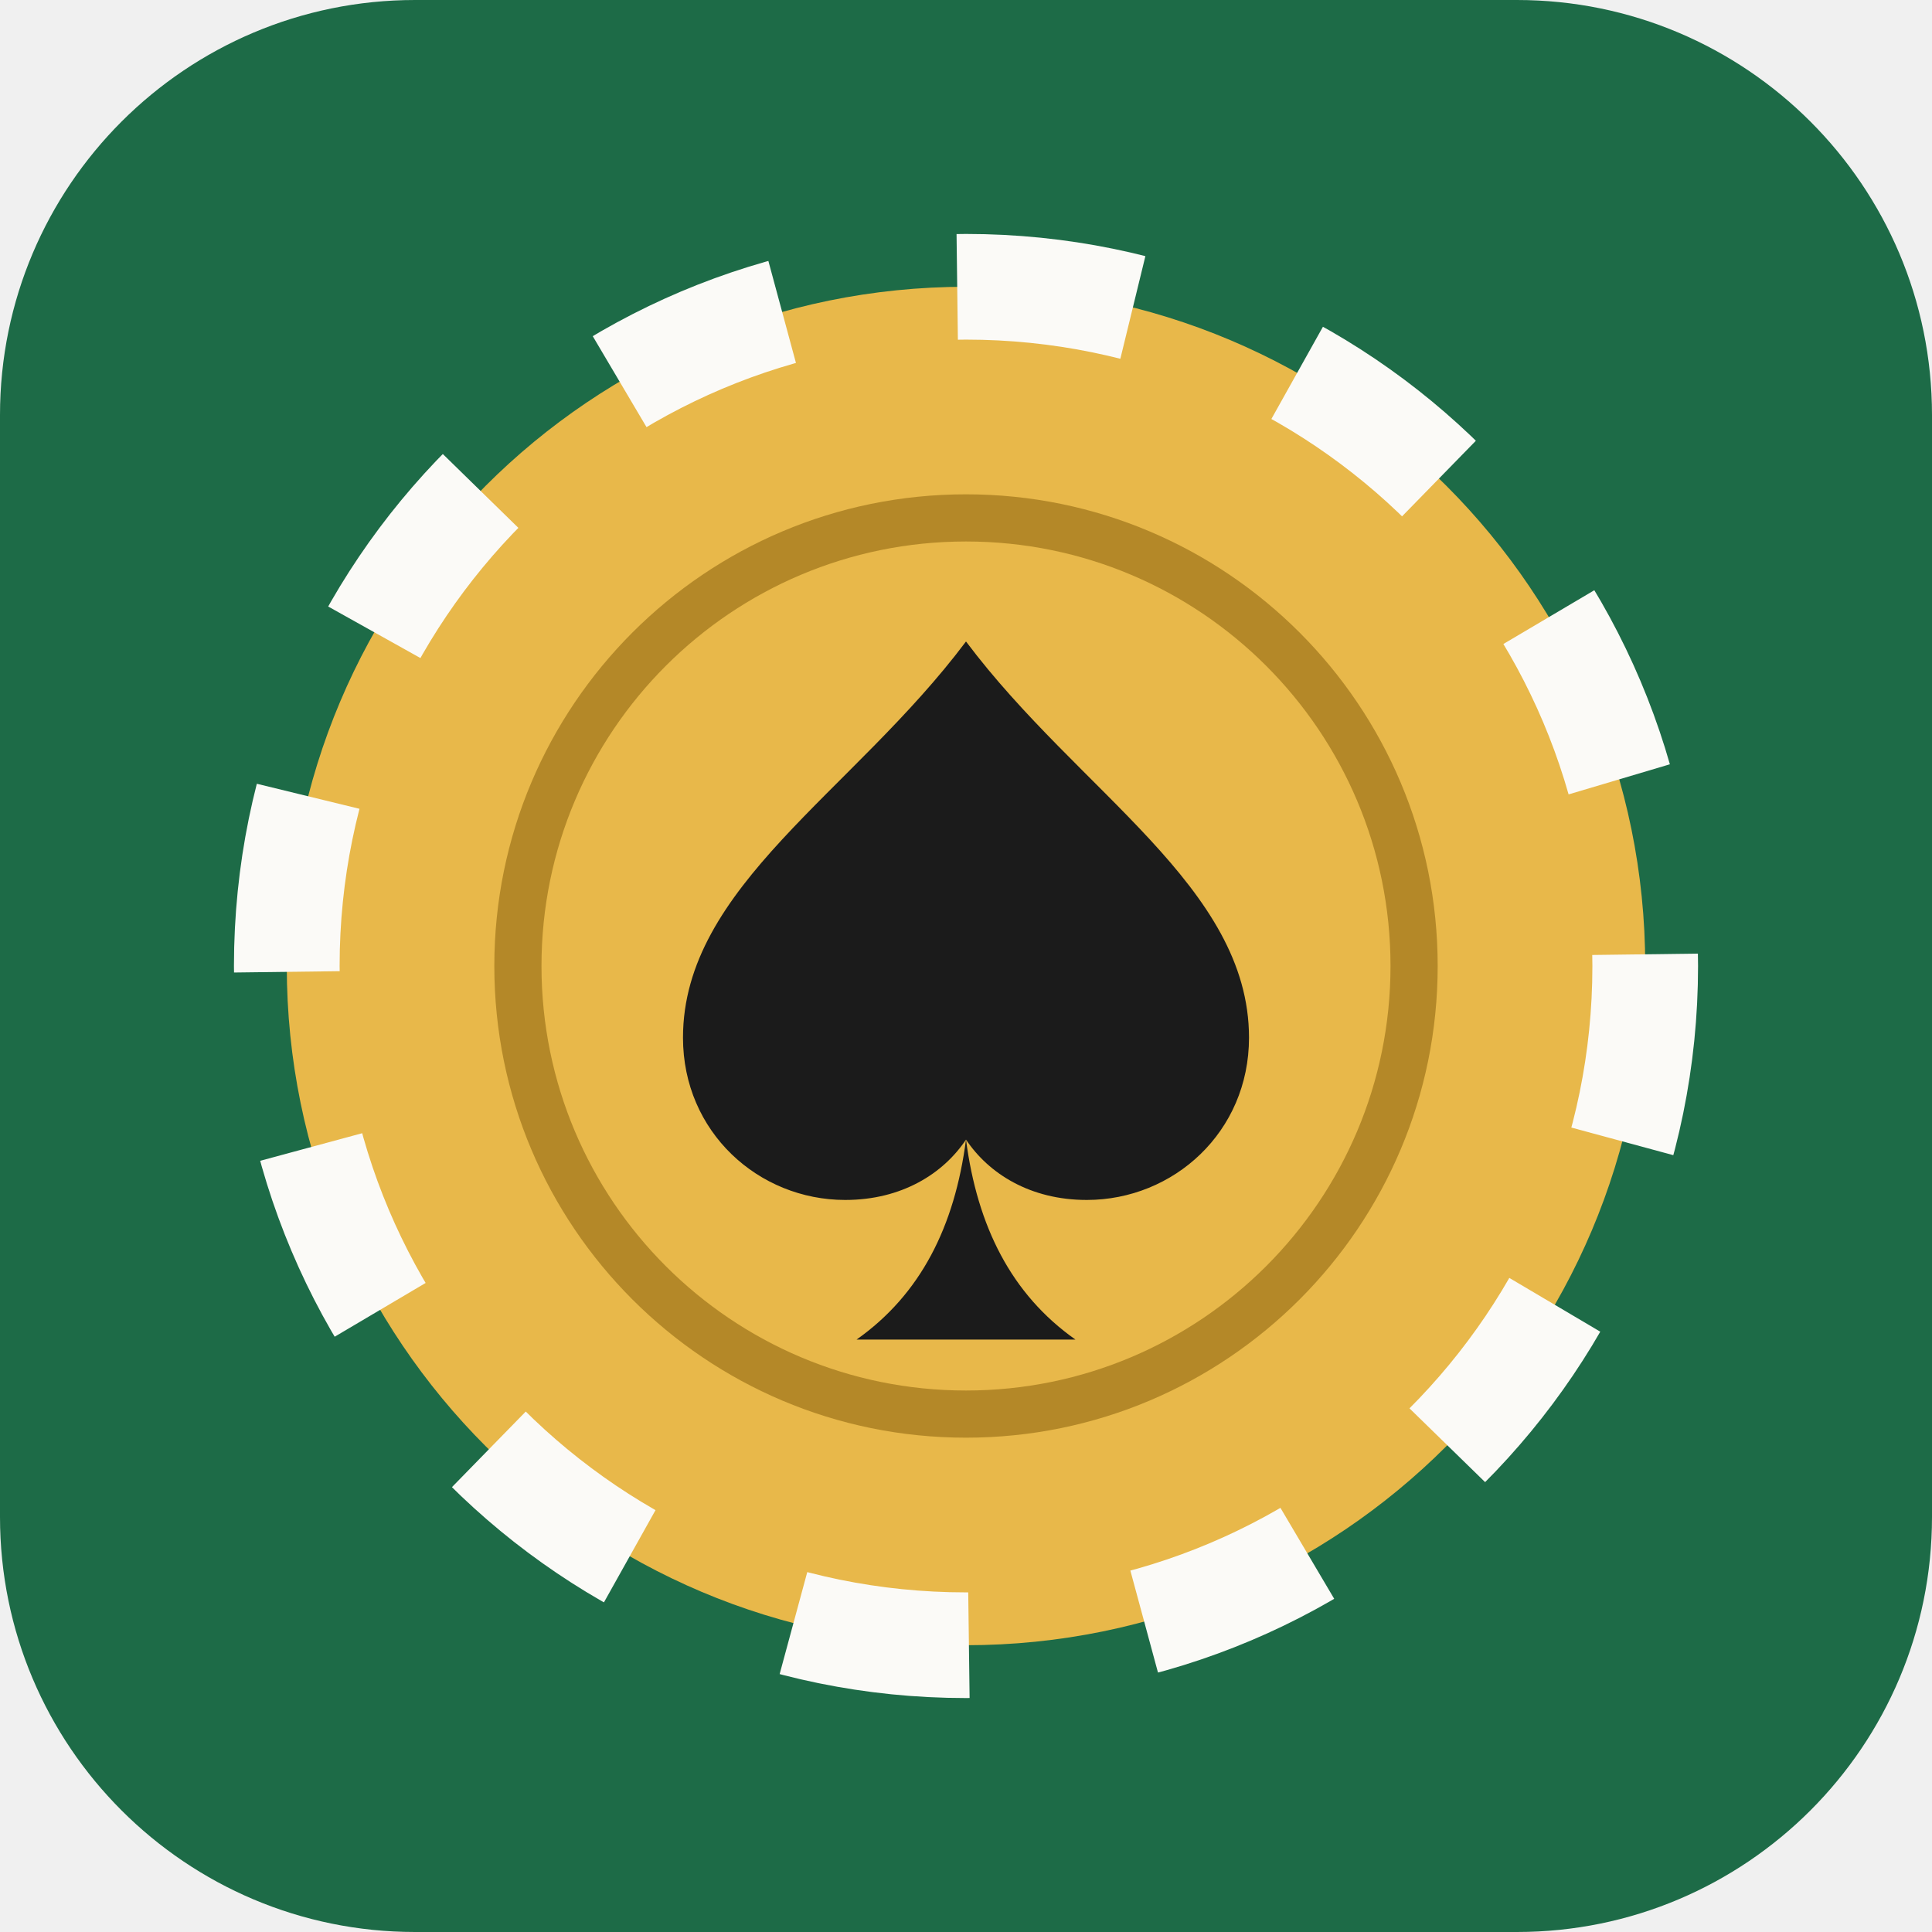
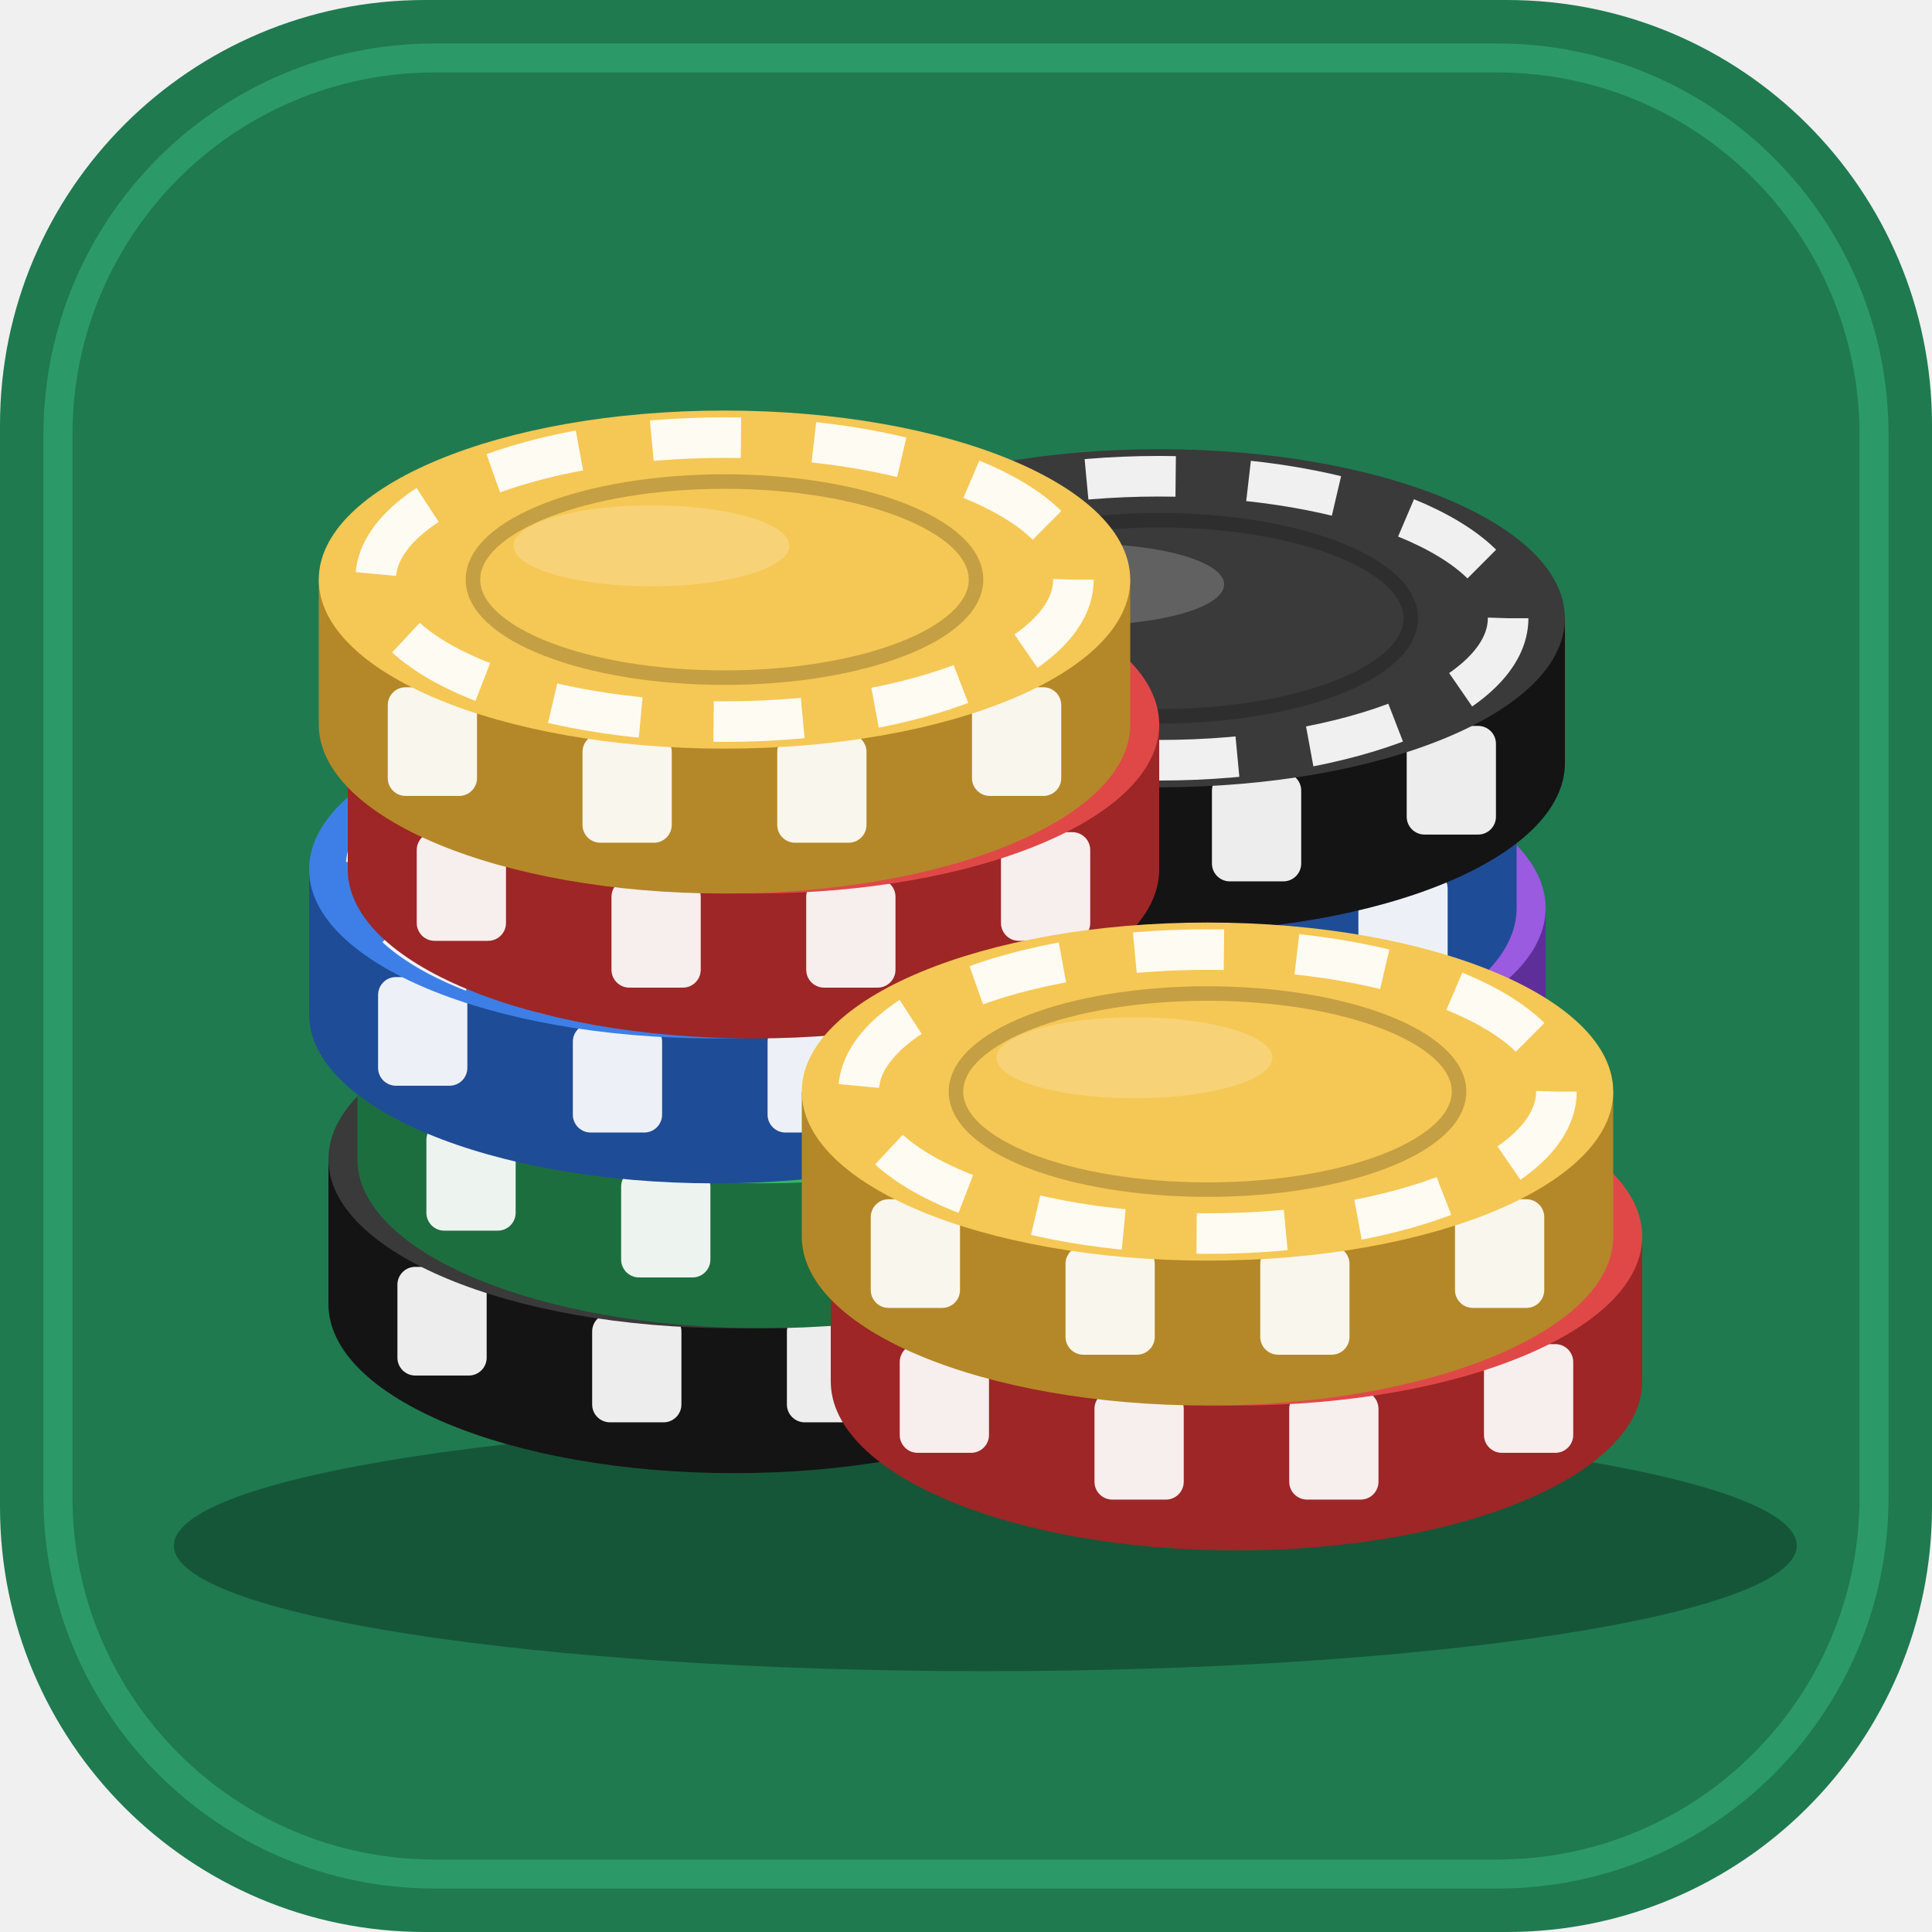
- <svg xmlns="http://www.w3.org/2000/svg" viewBox="0 0 1024 1024">
-   <rect width="1024" height="1024" rx="220" fill="#1d6b47" />
-   <circle cx="512" cy="512" r="360" fill="#e8b84a" />
-   <circle cx="512" cy="512" r="360" fill="none" stroke="#fbfaf7" stroke-width="56" stroke-dasharray="94 94" />
-   <circle cx="512" cy="512" r="250" fill="#b48828" />
-   <circle cx="512" cy="512" r="225" fill="#e8b84a" />
-   <path d="M512 340c-60 80-150 130-150 210 0 50 40 86 86 86 30 0 52-14 64-32-6 46-24 82-58 106h116c-34-24-52-60-58-106 12 18 34 32 64 32 46 0 86-36 86-86 0-80-90-130-150-210z" fill="#1b1b1b" />
+ <svg xmlns="http://www.w3.org/2000/svg" viewBox="0 0 200 200">
+   <rect width="200" height="200" rx="44" fill="#1f7a50" />
+   <rect x="6" y="6" width="188" height="188" rx="39" fill="none" stroke="#2c9a68" stroke-width="3" />
+   <ellipse cx="102" cy="160" rx="84" ry="13" fill="#000" opacity="0.3" />
+   <g>
+     <path d="M76,94 v15 a42,17.5 0 0 0 84,0 v-15 Z" fill="#5e2f99" />
+     <rect x="83.14" y="105.145" width="9.24" height="11.25" rx="1.848" fill="#fff" opacity="0.92" />
+     <rect x="103.3" y="109.989" width="9.24" height="11.25" rx="1.848" fill="#fff" opacity="0.92" />
+     <rect x="123.46" y="109.989" width="9.24" height="11.25" rx="1.848" fill="#fff" opacity="0.92" />
+     <rect x="143.62" y="105.145" width="9.24" height="11.25" rx="1.848" fill="#fff" opacity="0.92" />
+     <ellipse cx="118" cy="94" rx="42" ry="17.5" fill="#9a5be0" />
+     <ellipse cx="118" cy="94" rx="36.12" ry="14.7" fill="none" stroke="#fff" stroke-width="4.2" stroke-dasharray="9.24 7.56" opacity="0.92" />
+     <ellipse cx="118" cy="94" rx="26.04" ry="10.15" fill="#9a5be0" stroke="rgba(0,0,0,0.2)" stroke-width="1.5" />
+     <ellipse cx="110.44" cy="90.5" rx="14.28" ry="4.2" fill="#fff" opacity="0.2" />
+   </g>
+   <g>
+     <path d="M73,79 v15 a42,17.5 0 0 0 84,0 v-15 Z" fill="#1f4c96" />
+     <rect x="80.14" y="90.145" width="9.24" height="11.25" rx="1.848" fill="#fff" opacity="0.92" />
+     <rect x="100.3" y="94.989" width="9.24" height="11.25" rx="1.848" fill="#fff" opacity="0.92" />
+     <rect x="120.46" y="94.989" width="9.24" height="11.25" rx="1.848" fill="#fff" opacity="0.92" />
+     <rect x="140.62" y="90.145" width="9.24" height="11.25" rx="1.848" fill="#fff" opacity="0.92" />
+     <ellipse cx="115" cy="79" rx="42" ry="17.5" fill="#3d7fe6" />
+     <ellipse cx="115" cy="79" rx="36.12" ry="14.7" fill="none" stroke="#fff" stroke-width="4.2" stroke-dasharray="9.24 7.56" opacity="0.92" />
+     <ellipse cx="115" cy="79" rx="26.04" ry="10.15" fill="#3d7fe6" stroke="rgba(0,0,0,0.2)" stroke-width="1.5" />
+     <ellipse cx="107.44" cy="75.5" rx="14.28" ry="4.2" fill="#fff" opacity="0.2" />
+   </g>
+   <g>
+     <path d="M78,64 v15 a42,17.5 0 0 0 84,0 v-15 Z" fill="#141414" />
+     <rect x="85.14" y="75.145" width="9.24" height="11.25" rx="1.848" fill="#fff" opacity="0.92" />
+     <rect x="105.3" y="79.989" width="9.24" height="11.25" rx="1.848" fill="#fff" opacity="0.92" />
+     <rect x="125.46" y="79.989" width="9.24" height="11.25" rx="1.848" fill="#fff" opacity="0.92" />
+     <rect x="145.62" y="75.145" width="9.24" height="11.25" rx="1.848" fill="#fff" opacity="0.92" />
+     <ellipse cx="120" cy="64" rx="42" ry="17.5" fill="#3a3a3a" />
+     <ellipse cx="120" cy="64" rx="36.12" ry="14.7" fill="none" stroke="#fff" stroke-width="4.2" stroke-dasharray="9.24 7.56" opacity="0.92" />
+     <ellipse cx="120" cy="64" rx="26.04" ry="10.15" fill="#3a3a3a" stroke="rgba(0,0,0,0.2)" stroke-width="1.5" />
+     <ellipse cx="112.44" cy="60.5" rx="14.28" ry="4.2" fill="#fff" opacity="0.2" />
+   </g>
+   <g>
+     <path d="M34,120 v15 a42,17.5 0 0 0 84,0 v-15 Z" fill="#141414" />
+     <rect x="41.14" y="131.145" width="9.24" height="11.25" rx="1.848" fill="#fff" opacity="0.92" />
+     <rect x="61.3" y="135.989" width="9.24" height="11.25" rx="1.848" fill="#fff" opacity="0.92" />
+     <rect x="81.46" y="135.989" width="9.24" height="11.25" rx="1.848" fill="#fff" opacity="0.92" />
+     <rect x="101.62" y="131.145" width="9.24" height="11.25" rx="1.848" fill="#fff" opacity="0.92" />
+     <ellipse cx="76" cy="120" rx="42" ry="17.5" fill="#3a3a3a" />
+     <ellipse cx="76" cy="120" rx="36.12" ry="14.7" fill="none" stroke="#fff" stroke-width="4.2" stroke-dasharray="9.24 7.56" opacity="0.92" />
+     <ellipse cx="76" cy="120" rx="26.04" ry="10.15" fill="#3a3a3a" stroke="rgba(0,0,0,0.2)" stroke-width="1.5" />
+     <ellipse cx="68.44" cy="116.5" rx="14.28" ry="4.2" fill="#fff" opacity="0.2" />
+   </g>
+   <g>
+     <path d="M37,105 v15 a42,17.5 0 0 0 84,0 v-15 Z" fill="#1d6e3e" />
+     <rect x="44.14" y="116.145" width="9.24" height="11.25" rx="1.848" fill="#fff" opacity="0.92" />
+     <rect x="64.3" y="120.989" width="9.24" height="11.25" rx="1.848" fill="#fff" opacity="0.92" />
+     <rect x="84.46" y="120.989" width="9.24" height="11.25" rx="1.848" fill="#fff" opacity="0.92" />
+     <rect x="104.62" y="116.145" width="9.24" height="11.25" rx="1.848" fill="#fff" opacity="0.92" />
+     <ellipse cx="79" cy="105" rx="42" ry="17.5" fill="#34b366" />
+     <ellipse cx="79" cy="105" rx="36.12" ry="14.7" fill="none" stroke="#fff" stroke-width="4.2" stroke-dasharray="9.24 7.56" opacity="0.92" />
+     <ellipse cx="79" cy="105" rx="26.04" ry="10.15" fill="#34b366" stroke="rgba(0,0,0,0.2)" stroke-width="1.5" />
+     <ellipse cx="71.44" cy="101.5" rx="14.28" ry="4.2" fill="#fff" opacity="0.2" />
+   </g>
+   <g>
+     <path d="M32,90 v15 a42,17.5 0 0 0 84,0 v-15 Z" fill="#1f4c96" />
+     <rect x="39.14" y="101.145" width="9.24" height="11.25" rx="1.848" fill="#fff" opacity="0.92" />
+     <rect x="59.3" y="105.989" width="9.24" height="11.25" rx="1.848" fill="#fff" opacity="0.92" />
+     <rect x="79.46" y="105.989" width="9.24" height="11.25" rx="1.848" fill="#fff" opacity="0.92" />
+     <rect x="99.62" y="101.145" width="9.24" height="11.25" rx="1.848" fill="#fff" opacity="0.92" />
+     <ellipse cx="74" cy="90" rx="42" ry="17.5" fill="#3d7fe6" />
+     <ellipse cx="74" cy="90" rx="36.12" ry="14.7" fill="none" stroke="#fff" stroke-width="4.2" stroke-dasharray="9.24 7.56" opacity="0.92" />
+     <ellipse cx="74" cy="90" rx="26.04" ry="10.15" fill="#3d7fe6" stroke="rgba(0,0,0,0.2)" stroke-width="1.5" />
+     <ellipse cx="66.44" cy="86.5" rx="14.28" ry="4.2" fill="#fff" opacity="0.2" />
+   </g>
+   <g>
+     <path d="M36,75 v15 a42,17.5 0 0 0 84,0 v-15 Z" fill="#9e2626" />
+     <rect x="43.14" y="86.145" width="9.24" height="11.25" rx="1.848" fill="#fff" opacity="0.92" />
+     <rect x="63.3" y="90.989" width="9.24" height="11.25" rx="1.848" fill="#fff" opacity="0.92" />
+     <rect x="83.46" y="90.989" width="9.24" height="11.25" rx="1.848" fill="#fff" opacity="0.92" />
+     <rect x="103.62" y="86.145" width="9.24" height="11.25" rx="1.848" fill="#fff" opacity="0.92" />
+     <ellipse cx="78" cy="75" rx="42" ry="17.5" fill="#e04848" />
+     <ellipse cx="78" cy="75" rx="36.12" ry="14.7" fill="none" stroke="#fff" stroke-width="4.2" stroke-dasharray="9.24 7.56" opacity="0.92" />
+     <ellipse cx="78" cy="75" rx="26.04" ry="10.15" fill="#e04848" stroke="rgba(0,0,0,0.2)" stroke-width="1.5" />
+     <ellipse cx="70.44" cy="71.5" rx="14.28" ry="4.2" fill="#fff" opacity="0.2" />
+   </g>
+   <g>
+     <path d="M33,60 v15 a42,17.5 0 0 0 84,0 v-15 Z" fill="#b48828" />
+     <rect x="40.14" y="71.145" width="9.24" height="11.25" rx="1.848" fill="#fff" opacity="0.92" />
+     <rect x="60.3" y="75.989" width="9.24" height="11.25" rx="1.848" fill="#fff" opacity="0.92" />
+     <rect x="80.46" y="75.989" width="9.24" height="11.25" rx="1.848" fill="#fff" opacity="0.92" />
+     <rect x="100.62" y="71.145" width="9.24" height="11.25" rx="1.848" fill="#fff" opacity="0.92" />
+     <ellipse cx="75" cy="60" rx="42" ry="17.5" fill="#f5c754" />
+     <ellipse cx="75" cy="60" rx="36.12" ry="14.7" fill="none" stroke="#fff" stroke-width="4.2" stroke-dasharray="9.24 7.56" opacity="0.92" />
+     <ellipse cx="75" cy="60" rx="26.04" ry="10.15" fill="#f5c754" stroke="rgba(0,0,0,0.2)" stroke-width="1.5" />
+     <ellipse cx="67.44" cy="56.5" rx="14.28" ry="4.2" fill="#fff" opacity="0.2" />
+   </g>
+   <g>
+     <path d="M86,128 v15 a42,17.5 0 0 0 84,0 v-15 Z" fill="#9e2626" />
+     <rect x="93.14" y="139.145" width="9.24" height="11.25" rx="1.848" fill="#fff" opacity="0.92" />
+     <rect x="113.3" y="143.989" width="9.24" height="11.25" rx="1.848" fill="#fff" opacity="0.92" />
+     <rect x="133.46" y="143.989" width="9.24" height="11.25" rx="1.848" fill="#fff" opacity="0.92" />
+     <rect x="153.62" y="139.145" width="9.24" height="11.25" rx="1.848" fill="#fff" opacity="0.92" />
+     <ellipse cx="128" cy="128" rx="42" ry="17.5" fill="#e04848" />
+     <ellipse cx="128" cy="128" rx="36.12" ry="14.7" fill="none" stroke="#fff" stroke-width="4.2" stroke-dasharray="9.24 7.56" opacity="0.92" />
+     <ellipse cx="128" cy="128" rx="26.04" ry="10.15" fill="#e04848" stroke="rgba(0,0,0,0.2)" stroke-width="1.5" />
+     <ellipse cx="120.44" cy="124.5" rx="14.28" ry="4.2" fill="#fff" opacity="0.2" />
+   </g>
+   <g>
+     <path d="M83,113 v15 a42,17.5 0 0 0 84,0 v-15 Z" fill="#b48828" />
+     <rect x="90.14" y="124.145" width="9.24" height="11.25" rx="1.848" fill="#fff" opacity="0.92" />
+     <rect x="110.3" y="128.989" width="9.24" height="11.25" rx="1.848" fill="#fff" opacity="0.92" />
+     <rect x="130.46" y="128.989" width="9.24" height="11.25" rx="1.848" fill="#fff" opacity="0.92" />
+     <rect x="150.62" y="124.145" width="9.24" height="11.25" rx="1.848" fill="#fff" opacity="0.92" />
+     <ellipse cx="125" cy="113" rx="42" ry="17.5" fill="#f5c754" />
+     <ellipse cx="125" cy="113" rx="36.12" ry="14.7" fill="none" stroke="#fff" stroke-width="4.2" stroke-dasharray="9.24 7.56" opacity="0.92" />
+     <ellipse cx="125" cy="113" rx="26.04" ry="10.15" fill="#f5c754" stroke="rgba(0,0,0,0.2)" stroke-width="1.5" />
+     <ellipse cx="117.44" cy="109.5" rx="14.28" ry="4.2" fill="#fff" opacity="0.2" />
+   </g>
</svg>
